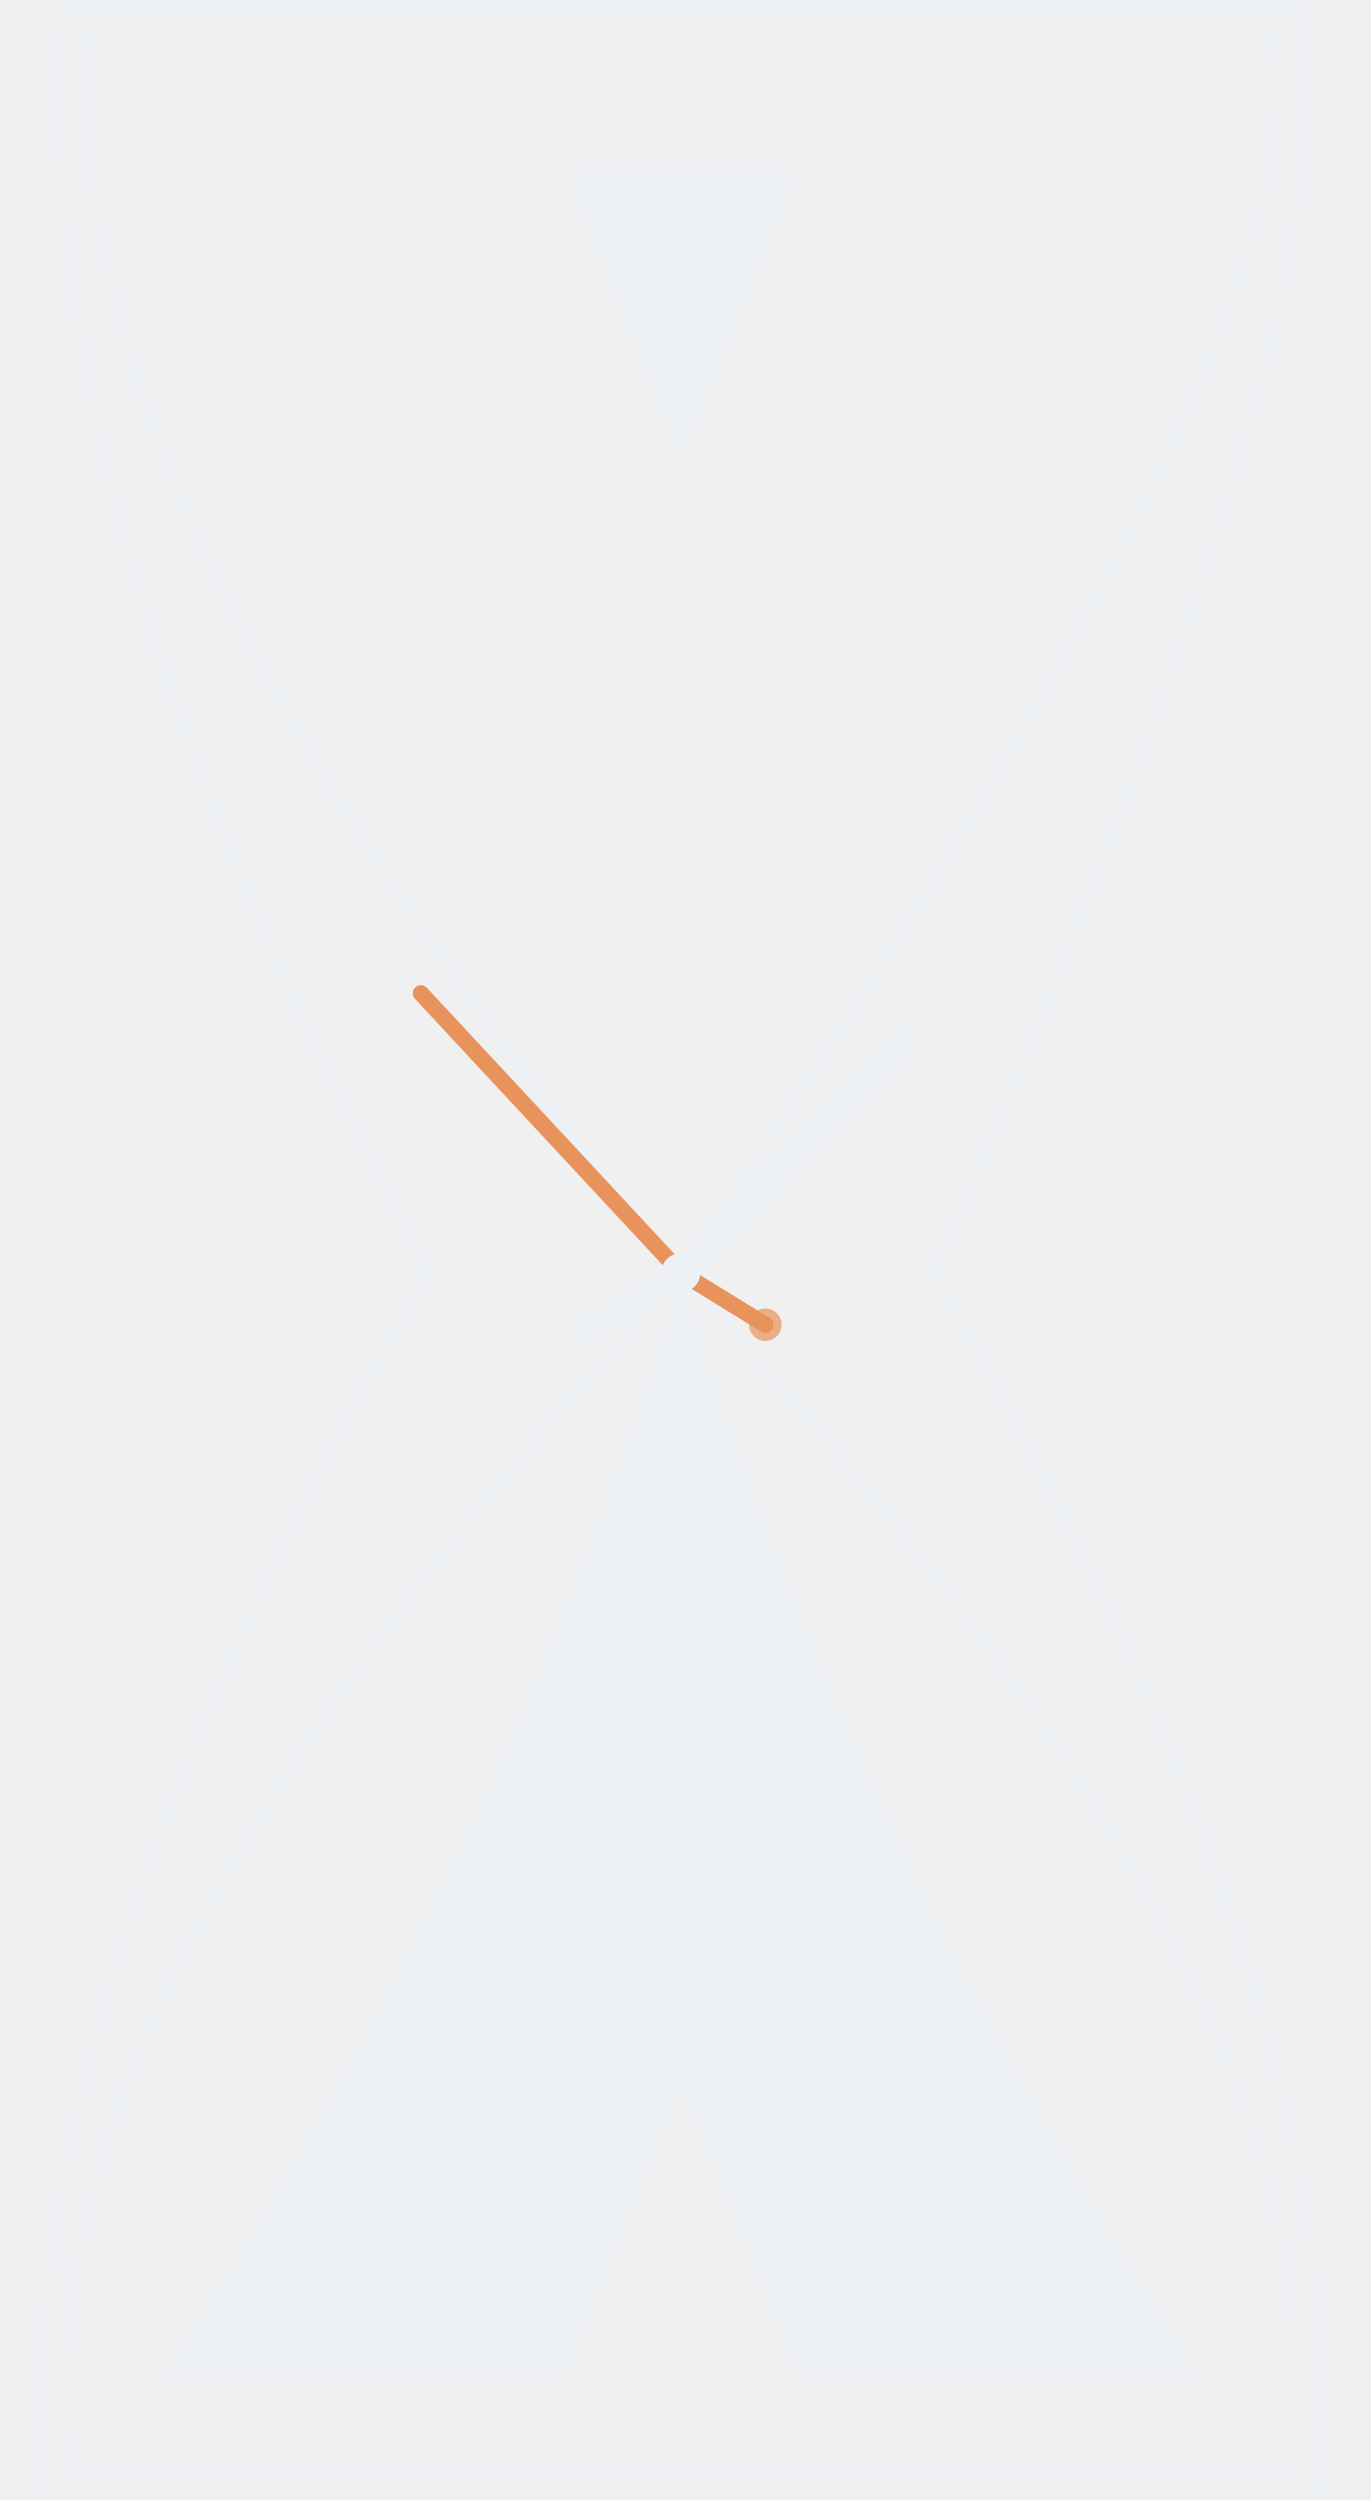
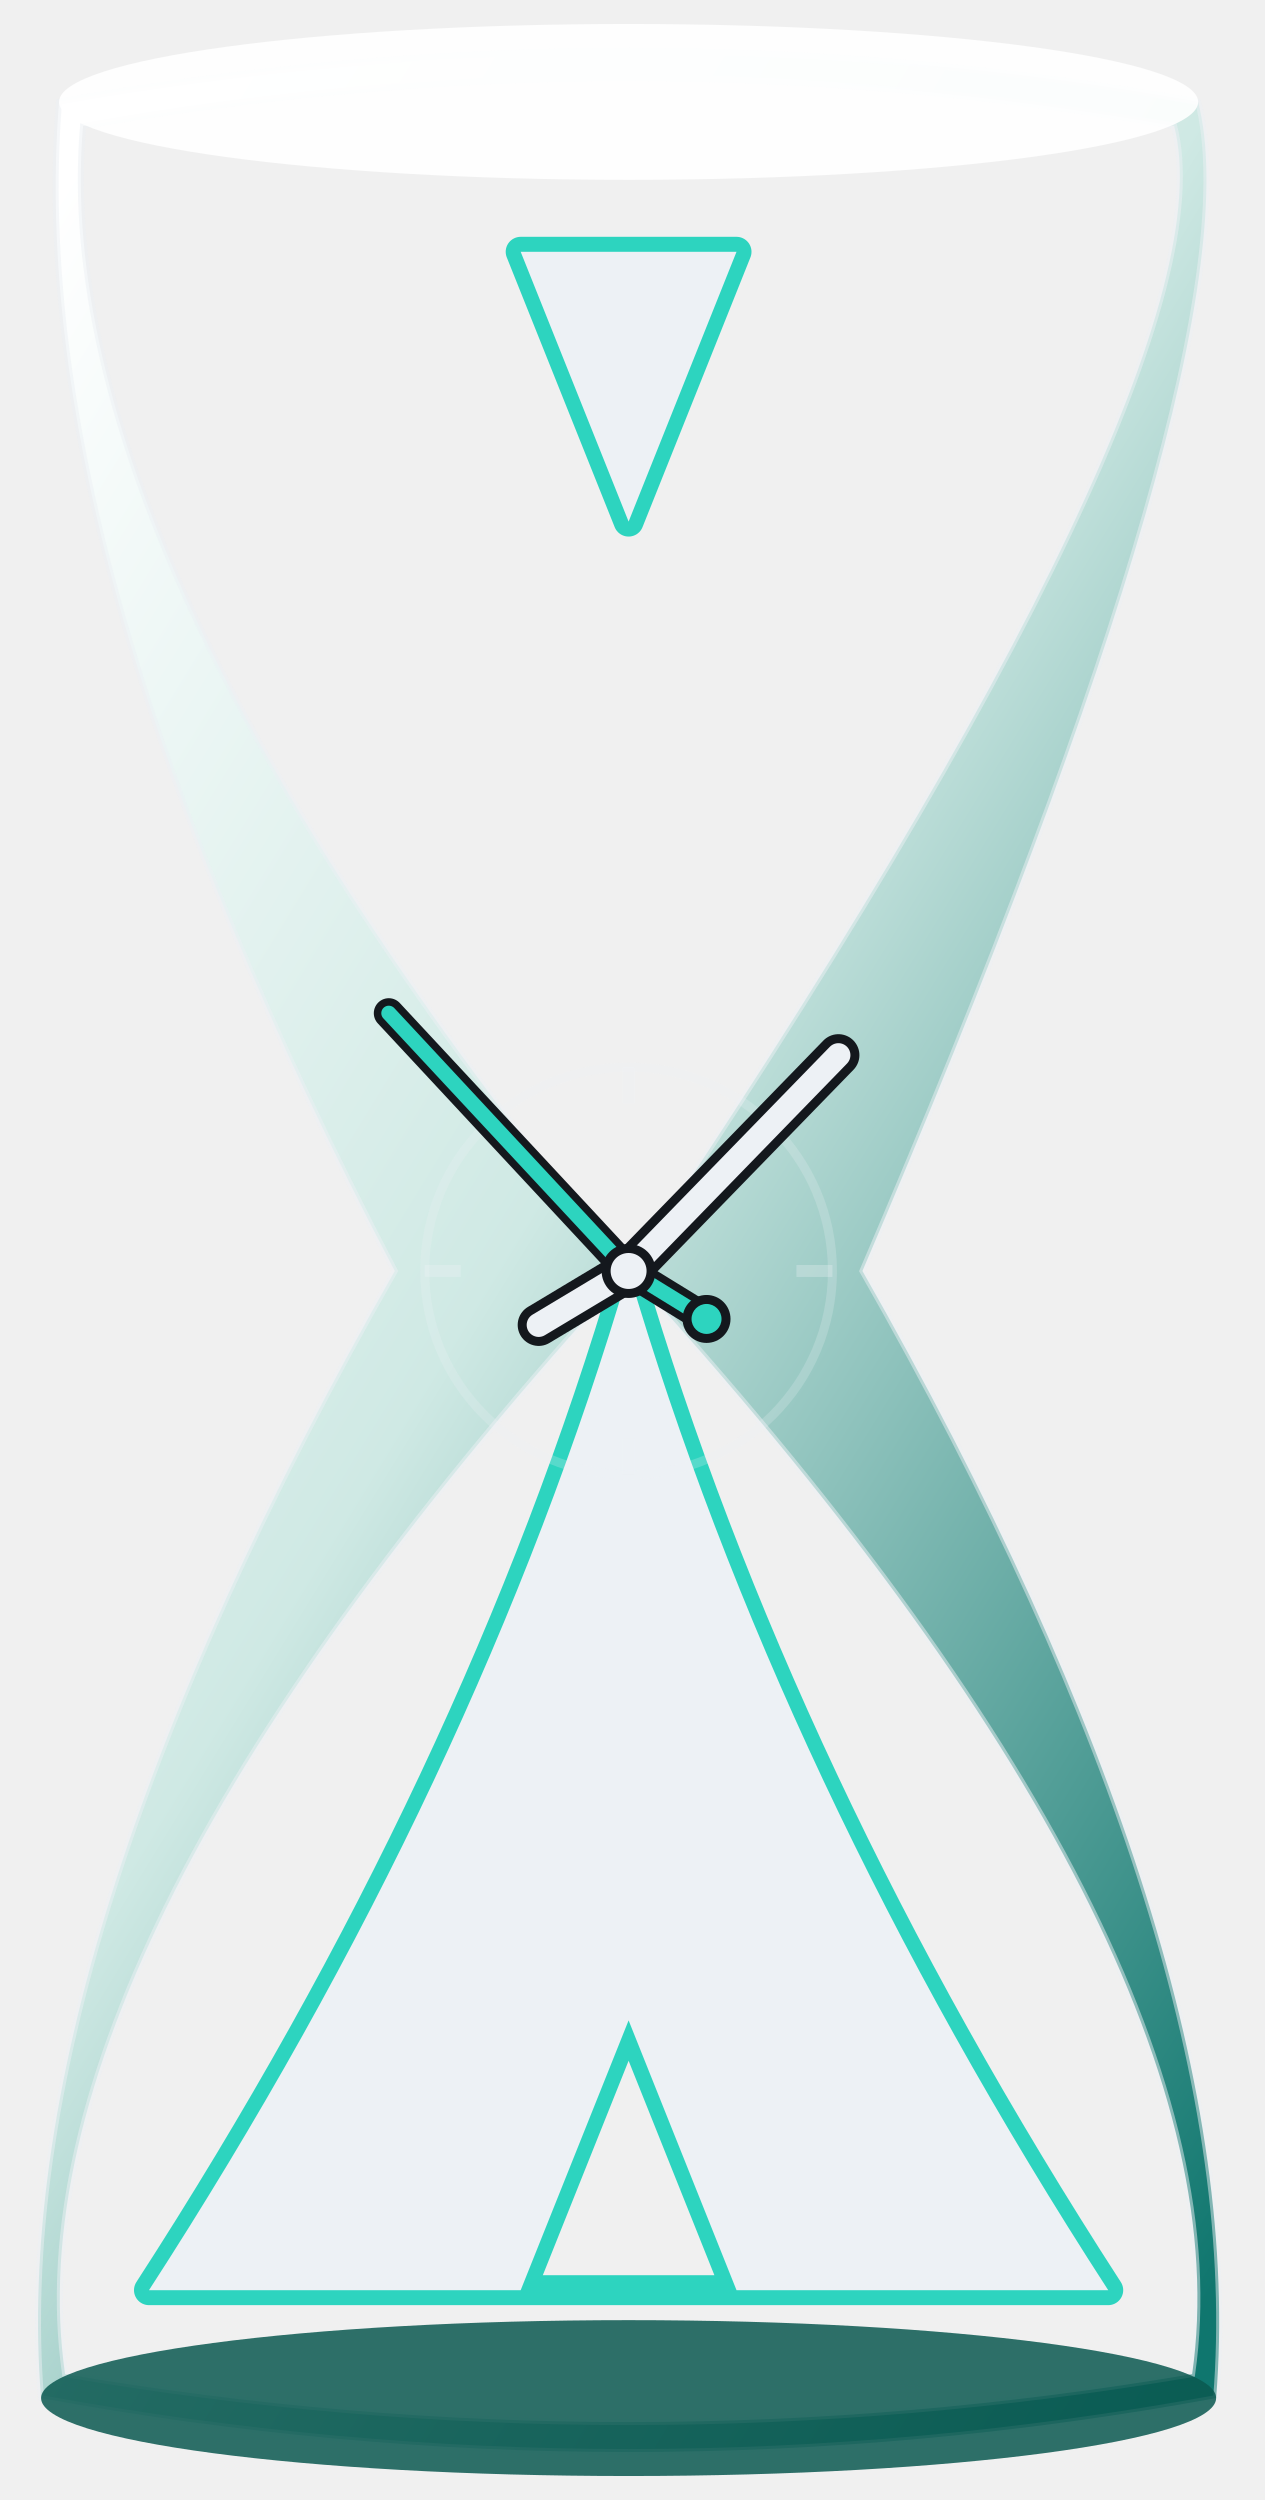
- <svg xmlns="http://www.w3.org/2000/svg" width="211" height="385" viewBox="145.25 64.25 210.8 384.5">
+ <svg xmlns="http://www.w3.org/2000/svg" width="211" height="417" viewBox="145.25 48 210.8 417">
  <defs>
-     <style>
-       .teepee { fill: #EDF1F5; }
-       .clock-face { fill: none; stroke: #EDF1F5; stroke-width: 1.5; opacity: 0.18; }
-       .hourglass-outline { fill: none; stroke: #EDF1F5; stroke-width: 1.5; opacity: 1; }
-       .clock-tick { stroke: #EDF1F5; stroke-width: 2; opacity: 0.25; }
-       .hand-minute { stroke: #EDF1F5; stroke-width: 4; stroke-linecap: round; }
-       .hand-second { stroke: #E8935B; stroke-width: 2.5; stroke-linecap: round; }
-       .center-dot { fill: #EDF1F5; }
-     </style>
+     <linearGradient id="hourglassGradientDark" x1="10%" y1="0%" x2="90%" y2="100%">
+       <stop offset="0%" stop-color="#ffffff" />
+       <stop offset="45%" stop-color="#cfe9e4" />
+       <stop offset="100%" stop-color="#0f766e" />
+     </linearGradient>
  </defs>
-   <path class="hourglass-outline" d="M 155.0 65.0                                        Q 148.8 141.5 211.0 260.0                                        Q 146.0 374.0 152.0 448.0                                        L 348.0 448.0                                        Q 354.0 374.0 289.0 260.0                                        Q 355.3 105.5 345.0 65.0                                        Z" />
-   <path class="hourglass-outline" d="M 159.0 69.0                                        Q 152.8 141.5 250.0 260.0                                        Q 146.0 374.0 156.0 444.0                                        L 344.0 444.0                                        Q 354.0 374.0 250.0 260.0                                        Q 351.3 109.5 341.0 69.0                                        Z" />
-   <path class="teepee" fill-rule="evenodd" d="M 170 430                           Q 225 345 250 260                           Q 275 345 330 430                           Z                           M 232 430 L 250 385 L 268 430 Z" />
-   <path class="teepee" d="M 232 90 L 250 135 L 268 90 Z" />
-   <circle class="clock-face" cx="250" cy="260" r="34" />
-   <line class="clock-tick" x1="250" y1="226" x2="250" y2="232" />
-   <line class="clock-tick" x1="284" y1="260" x2="278" y2="260" />
-   <line class="clock-tick" x1="250" y1="294" x2="250" y2="288" />
-   <line class="clock-tick" x1="216" y1="260" x2="222" y2="260" />
-   <line class="hand-minute" x1="235" y1="269" x2="250" y2="260" />
-   <line class="hand-minute" x1="250" y1="260" x2="285" y2="224" />
-   <line class="hand-second" x1="263" y1="268" x2="250" y2="260" />
-   <line class="hand-second" x1="250" y1="260" x2="210" y2="217" />
-   <circle cx="263" cy="268" r="2.5" fill="#E8935B" opacity="0.7" />
-   <circle class="center-dot" cx="250" cy="260" r="3" />
+   <path fill="url(#hourglassGradientDark)" stroke="#EDF1F5" stroke-width="1" stroke-opacity="0.5" fill-rule="evenodd" d="M 155.0 65.0 Q 148.8 141.5 211.0 260.0 Q 146.0 374.0 152.0 448.0            Q 250.0 466.0 348.0 448.0            Q 354.0 374.0 289.0 260.0 Q 355.3 105.5 345.0 65.0            Q 250.0 48.0 155.0 65.0 Z            M 159.0 69.0 Q 152.8 141.5 250.0 260.0 Q 146.0 374.0 156.0 444.0            Q 250.0 460.0 344.0 444.0            Q 354.0 374.0 250.0 260.0 Q 351.3 109.5 341.0 69.0            Q 250.0 53.0 159.0 69.0 Z" />
+   <ellipse cx="250" cy="65" rx="95" ry="13" fill="#ffffff" opacity="0.9" />
+   <ellipse cx="250" cy="448" rx="98" ry="13" fill="#0a5850" opacity="0.85" />
+   <path fill="#2dd4bf" stroke="#2dd4bf" stroke-width="5" stroke-linejoin="round" fill-rule="evenodd" d="M 170 430 Q 225 345 250 260 Q 275 345 330 430 Z M 232 430 L 250 385 L 268 430 Z" />
+   <path fill="#2dd4bf" stroke="#2dd4bf" stroke-width="5" stroke-linejoin="round" d="M 232 90 L 250 135 L 268 90 Z" />
+   <path fill="#EDF1F5" fill-rule="evenodd" d="M 170 430 Q 225 345 250 260 Q 275 345 330 430 Z M 232 430 L 250 385 L 268 430 Z" />
+   <path fill="#EDF1F5" d="M 232 90 L 250 135 L 268 90 Z" />
+   <circle fill="none" stroke="#EDF1F5" stroke-width="1.5" opacity="0.22" cx="250" cy="260" r="34" />
+   <line stroke="#EDF1F5" stroke-width="2" opacity="0.3" x1="250" y1="226" x2="250" y2="232" />
+   <line stroke="#EDF1F5" stroke-width="2" opacity="0.3" x1="284" y1="260" x2="278" y2="260" />
+   <line stroke="#EDF1F5" stroke-width="2" opacity="0.3" x1="250" y1="294" x2="250" y2="288" />
+   <line stroke="#EDF1F5" stroke-width="2" opacity="0.3" x1="216" y1="260" x2="222" y2="260" />
+   <line stroke="#14181d" stroke-width="7" stroke-linecap="round" x1="235" y1="269" x2="250" y2="260" />
+   <line stroke="#14181d" stroke-width="7" stroke-linecap="round" x1="250" y1="260" x2="285" y2="224" />
+   <line stroke="#14181d" stroke-width="5" stroke-linecap="round" x1="263" y1="268" x2="250" y2="260" />
+   <line stroke="#14181d" stroke-width="5" stroke-linecap="round" x1="250" y1="260" x2="210" y2="217" />
+   <line stroke="#EDF1F5" stroke-width="4" stroke-linecap="round" x1="235" y1="269" x2="250" y2="260" />
+   <line stroke="#EDF1F5" stroke-width="4" stroke-linecap="round" x1="250" y1="260" x2="285" y2="224" />
+   <line stroke="#2dd4bf" stroke-width="2.5" stroke-linecap="round" x1="263" y1="268" x2="250" y2="260" />
+   <line stroke="#2dd4bf" stroke-width="2.5" stroke-linecap="round" x1="250" y1="260" x2="210" y2="217" />
+   <circle cx="263" cy="268" r="4" fill="#14181d" />
+   <circle cx="263" cy="268" r="2.5" fill="#2dd4bf" />
+   <circle cx="250" cy="260" r="4.5" fill="#14181d" />
+   <circle cx="250" cy="260" r="3" fill="#EDF1F5" />
</svg>
